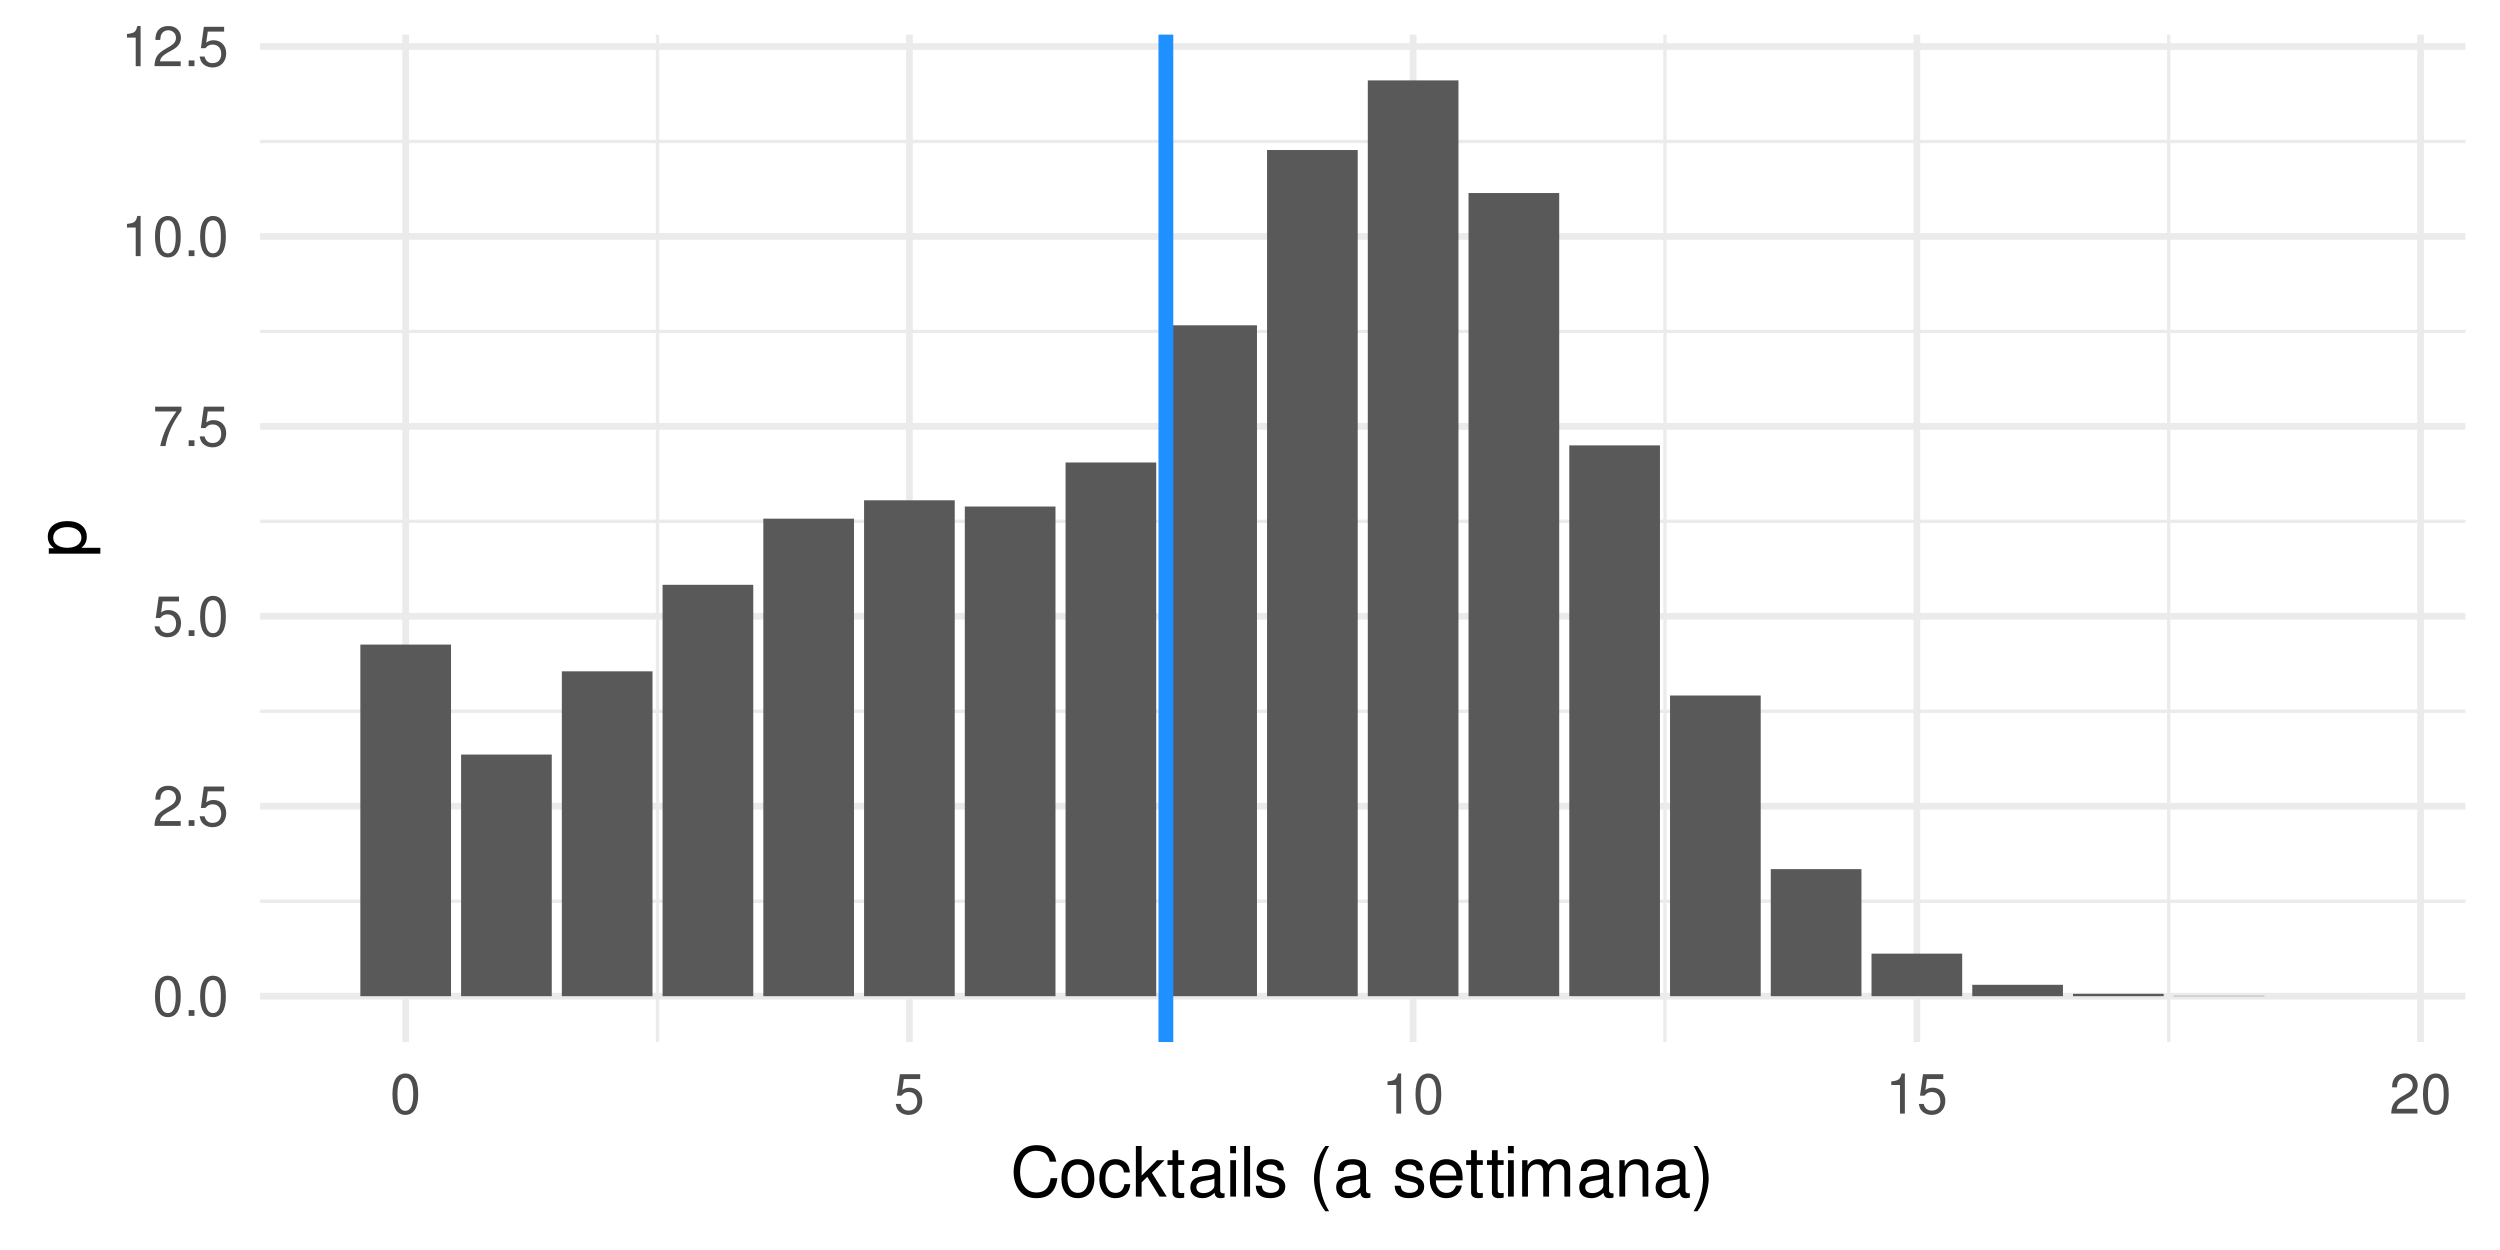
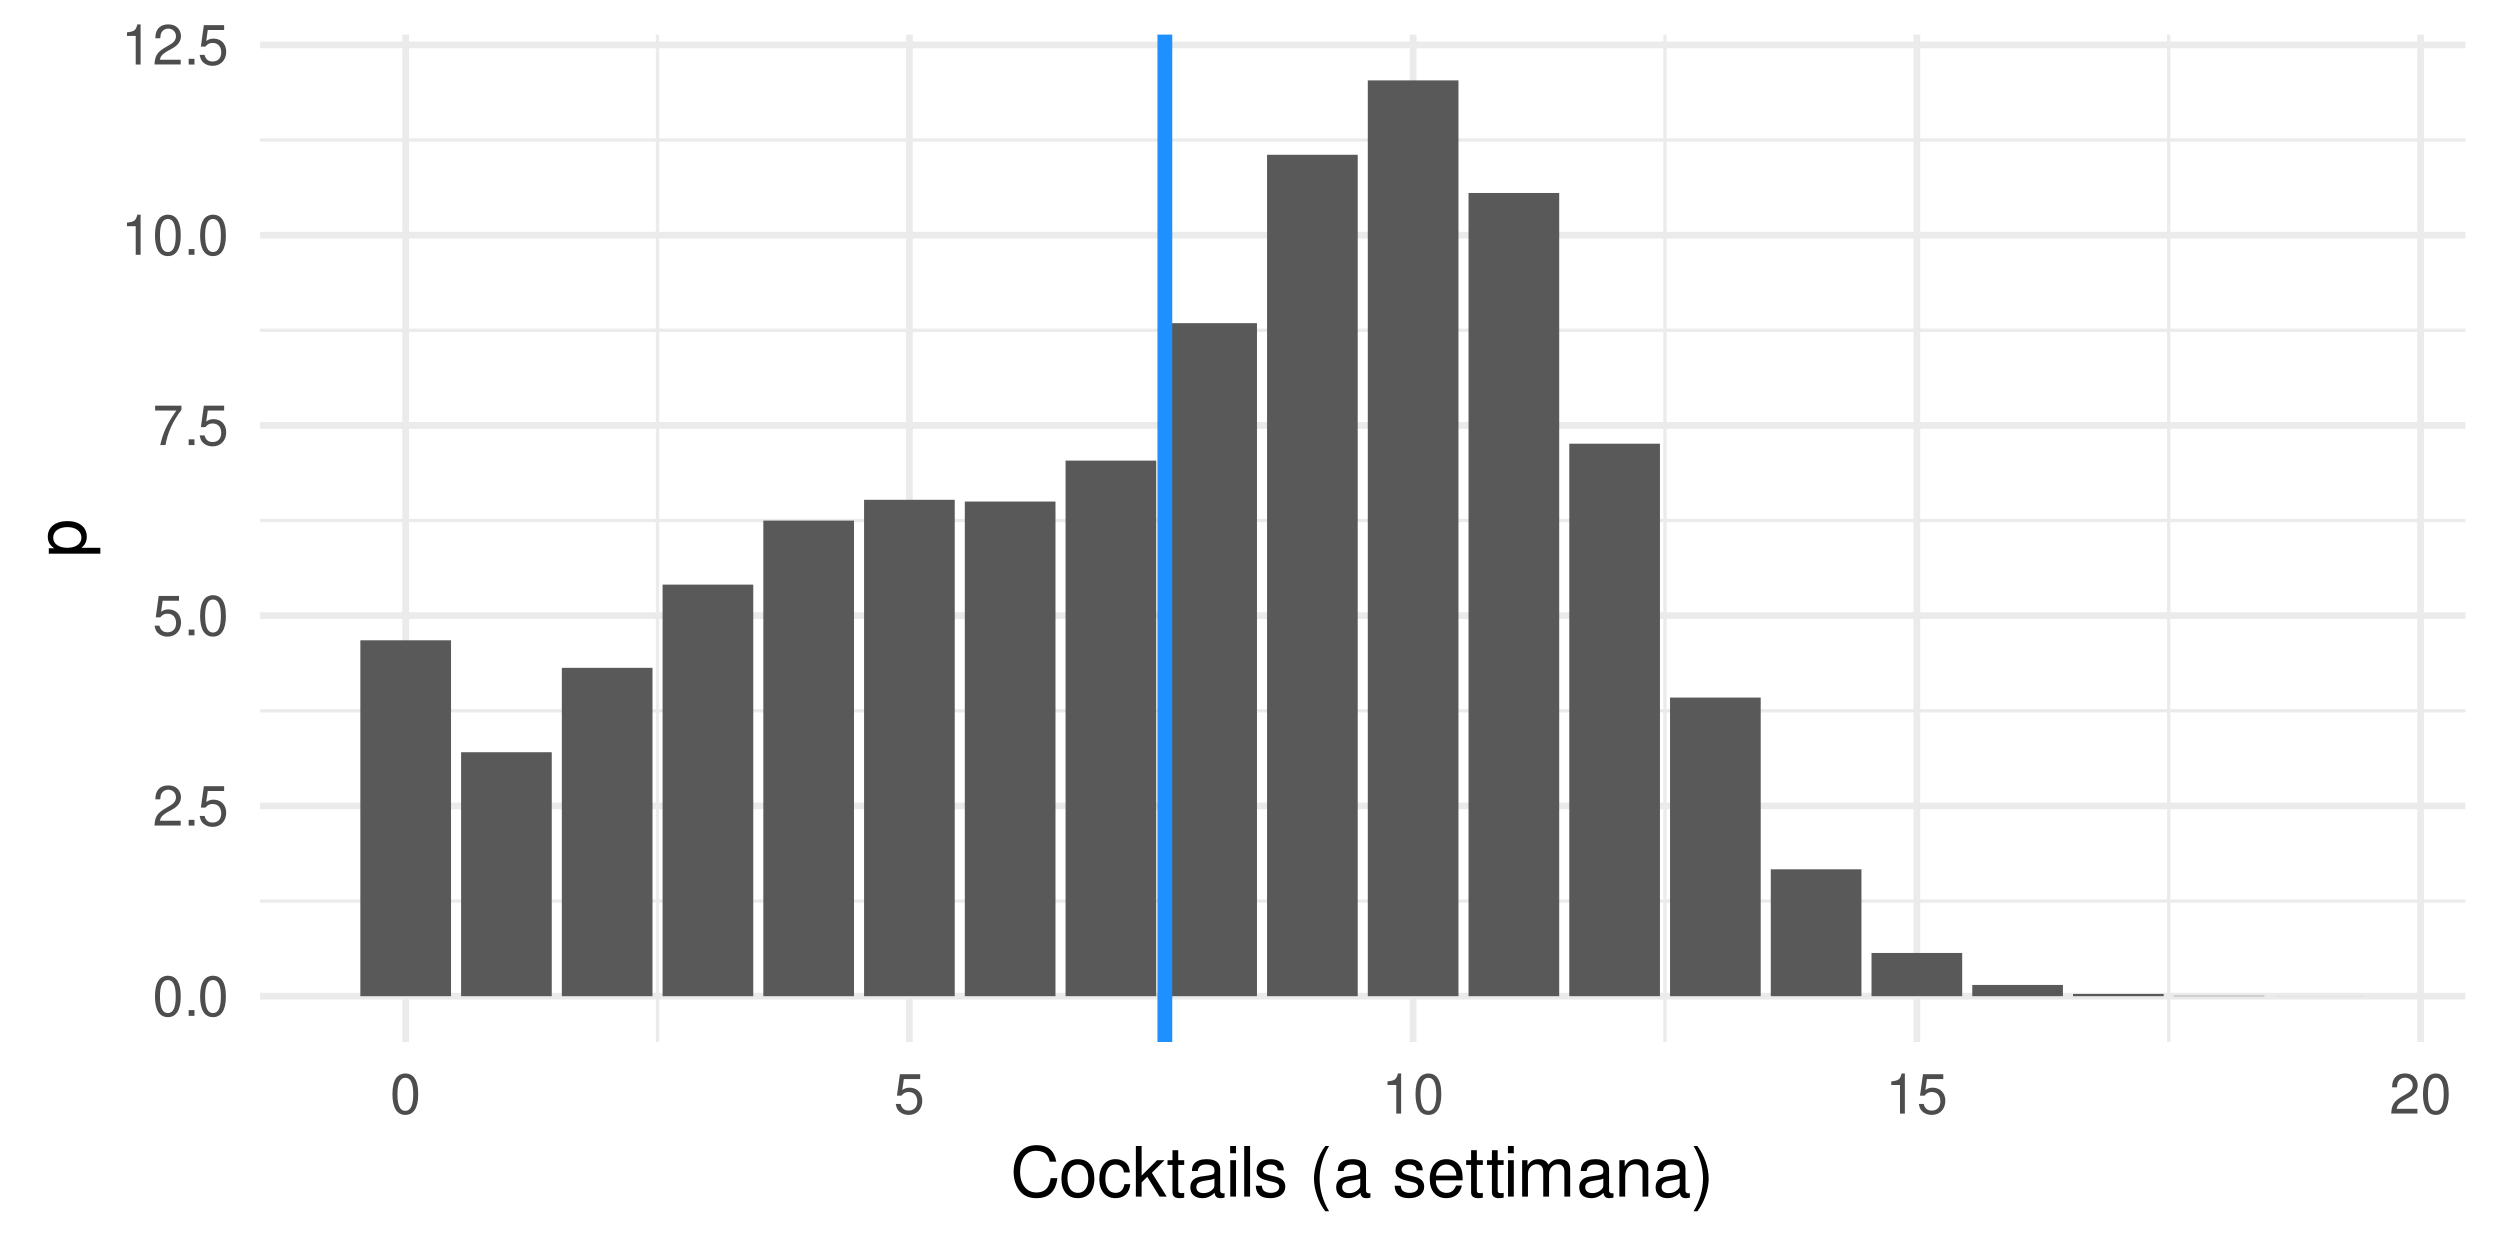
<svg xmlns="http://www.w3.org/2000/svg" xmlns:xlink="http://www.w3.org/1999/xlink" width="720pt" height="360pt" viewBox="0 0 720 360" version="1.1">
  <defs>
    <g>
      <symbol overflow="visible" id="glyph0-0">
        <path style="stroke:none;" d="" />
      </symbol>
      <symbol overflow="visible" id="glyph0-1">
        <path style="stroke:none;" d="M 4.406 -11.562 C 3.344 -11.562 2.391 -11.094 1.797 -10.297 C 1.062 -9.281 0.688 -7.75 0.688 -5.594 C 0.688 -1.703 1.969 0.375 4.406 0.375 C 6.797 0.375 8.109 -1.703 8.109 -5.5 C 8.109 -7.75 7.766 -9.25 7.016 -10.297 C 6.422 -11.109 5.469 -11.562 4.406 -11.562 Z M 4.406 -10.312 C 5.922 -10.312 6.672 -8.766 6.672 -5.625 C 6.672 -2.344 5.938 -0.797 4.375 -0.797 C 2.875 -0.797 2.125 -2.406 2.125 -5.578 C 2.125 -8.766 2.875 -10.312 4.406 -10.312 Z M 4.406 -10.312 " />
      </symbol>
      <symbol overflow="visible" id="glyph0-2">
        <path style="stroke:none;" d="M 3.062 -1.656 L 1.391 -1.656 L 1.391 0 L 3.062 0 Z M 3.062 -1.656 " />
      </symbol>
      <symbol overflow="visible" id="glyph0-3">
        <path style="stroke:none;" d="M 8.094 -1.391 L 2.125 -1.391 C 2.266 -2.359 2.781 -2.953 4.172 -3.812 L 5.781 -4.703 C 7.359 -5.578 8.172 -6.766 8.172 -8.188 C 8.172 -9.156 7.797 -10.047 7.125 -10.672 C 6.453 -11.281 5.609 -11.562 4.547 -11.562 C 3.109 -11.562 2.031 -11.062 1.406 -10.062 C 1.016 -9.453 0.828 -8.734 0.797 -7.562 L 2.203 -7.562 C 2.25 -8.359 2.359 -8.812 2.547 -9.203 C 2.906 -9.906 3.641 -10.344 4.5 -10.344 C 5.781 -10.344 6.734 -9.406 6.734 -8.156 C 6.734 -7.234 6.203 -6.438 5.203 -5.859 L 3.734 -4.984 C 1.359 -3.625 0.672 -2.547 0.547 -0.016 L 8.094 -0.016 Z M 8.094 -1.391 " />
      </symbol>
      <symbol overflow="visible" id="glyph0-4">
        <path style="stroke:none;" d="M 7.609 -11.344 L 1.766 -11.344 L 0.906 -5.172 L 2.203 -5.172 C 2.859 -5.953 3.406 -6.219 4.297 -6.219 C 5.828 -6.219 6.766 -5.188 6.766 -3.5 C 6.766 -1.875 5.828 -0.875 4.281 -0.875 C 3.062 -0.875 2.297 -1.5 1.969 -2.781 L 0.562 -2.781 C 0.75 -1.859 0.906 -1.406 1.25 -0.984 C 1.891 -0.125 3.047 0.375 4.312 0.375 C 6.609 0.375 8.203 -1.297 8.203 -3.703 C 8.203 -5.938 6.719 -7.469 4.547 -7.469 C 3.75 -7.469 3.109 -7.266 2.453 -6.781 L 2.891 -9.953 L 7.609 -9.953 Z M 7.609 -11.344 " />
      </symbol>
      <symbol overflow="visible" id="glyph0-5">
        <path style="stroke:none;" d="M 8.312 -11.344 L 0.734 -11.344 L 0.734 -9.953 L 6.859 -9.953 C 4.156 -6.094 3.062 -3.734 2.203 0 L 3.719 0 C 4.344 -3.625 5.766 -6.75 8.312 -10.156 Z M 8.312 -11.344 " />
      </symbol>
      <symbol overflow="visible" id="glyph0-6">
        <path style="stroke:none;" d="M 4.141 -8.234 L 4.141 0 L 5.547 0 L 5.547 -11.562 L 4.625 -11.562 C 4.125 -9.797 3.812 -9.547 1.625 -9.266 L 1.625 -8.234 Z M 4.141 -8.234 " />
      </symbol>
      <symbol overflow="visible" id="glyph1-0">
        <path style="stroke:none;" d="" />
      </symbol>
      <symbol overflow="visible" id="glyph1-1">
        <path style="stroke:none;" d="M 13.234 -10.062 C 12.656 -13.266 10.812 -14.812 7.625 -14.812 C 5.656 -14.812 4.078 -14.203 3 -13 C 1.688 -11.562 0.953 -9.484 0.953 -7.125 C 0.953 -4.719 1.703 -2.656 3.062 -1.234 C 4.203 -0.078 5.641 0.453 7.547 0.453 C 11.094 0.453 13.094 -1.453 13.547 -5.312 L 11.625 -5.312 C 11.453 -4.312 11.266 -3.641 10.953 -3.062 C 10.359 -1.859 9.125 -1.188 7.562 -1.188 C 4.656 -1.188 2.812 -3.5 2.812 -7.141 C 2.812 -10.875 4.562 -13.188 7.406 -13.188 C 8.578 -13.188 9.688 -12.844 10.281 -12.266 C 10.812 -11.766 11.125 -11.156 11.344 -10.062 Z M 13.234 -10.062 " />
      </symbol>
      <symbol overflow="visible" id="glyph1-2">
        <path style="stroke:none;" d="M 5.438 -10.781 C 2.484 -10.781 0.719 -8.688 0.719 -5.156 C 0.719 -1.625 2.484 0.453 5.453 0.453 C 8.422 0.453 10.203 -1.641 10.203 -5.078 C 10.203 -8.719 8.484 -10.781 5.438 -10.781 Z M 5.453 -9.234 C 7.344 -9.234 8.453 -7.703 8.453 -5.094 C 8.453 -2.625 7.297 -1.078 5.453 -1.078 C 3.594 -1.078 2.453 -2.625 2.453 -5.156 C 2.453 -7.703 3.594 -9.234 5.453 -9.234 Z M 5.453 -9.234 " />
      </symbol>
      <symbol overflow="visible" id="glyph1-3">
        <path style="stroke:none;" d="M 9.422 -6.953 C 9.344 -7.984 9.125 -8.641 8.719 -9.219 C 8 -10.203 6.734 -10.781 5.281 -10.781 C 2.438 -10.781 0.625 -8.547 0.625 -5.062 C 0.625 -1.688 2.422 0.453 5.266 0.453 C 7.766 0.453 9.344 -1.047 9.547 -3.594 L 7.859 -3.594 C 7.578 -1.922 6.719 -1.078 5.297 -1.078 C 3.453 -1.078 2.359 -2.578 2.359 -5.062 C 2.359 -7.688 3.438 -9.234 5.266 -9.234 C 6.656 -9.234 7.547 -8.422 7.734 -6.953 Z M 9.422 -6.953 " />
      </symbol>
      <symbol overflow="visible" id="glyph1-4">
        <path style="stroke:none;" d="M 2.812 -14.578 L 1.156 -14.578 L 1.156 0 L 2.812 0 L 2.812 -4.078 L 4.438 -5.688 L 7.984 0 L 10.047 0 L 5.766 -6.859 L 9.406 -10.484 L 7.266 -10.484 L 2.812 -6.047 Z M 2.812 -14.578 " />
      </symbol>
      <symbol overflow="visible" id="glyph1-5">
        <path style="stroke:none;" d="M 5.078 -10.484 L 3.359 -10.484 L 3.359 -13.359 L 1.703 -13.359 L 1.703 -10.484 L 0.281 -10.484 L 0.281 -9.125 L 1.703 -9.125 L 1.703 -1.203 C 1.703 -0.125 2.422 0.453 3.719 0.453 C 4.156 0.453 4.516 0.422 5.078 0.312 L 5.078 -1.078 C 4.844 -1.016 4.625 -1 4.281 -1 C 3.562 -1 3.359 -1.203 3.359 -1.938 L 3.359 -9.125 L 5.078 -9.125 Z M 5.078 -10.484 " />
      </symbol>
      <symbol overflow="visible" id="glyph1-6">
        <path style="stroke:none;" d="M 10.703 -0.984 C 10.516 -0.938 10.438 -0.938 10.344 -0.938 C 9.766 -0.938 9.438 -1.234 9.438 -1.766 L 9.438 -7.922 C 9.438 -9.781 8.078 -10.781 5.5 -10.781 C 3.953 -10.781 2.734 -10.344 2.016 -9.562 C 1.547 -9.016 1.344 -8.422 1.297 -7.375 L 2.984 -7.375 C 3.125 -8.656 3.875 -9.234 5.438 -9.234 C 6.953 -9.234 7.781 -8.688 7.781 -7.688 L 7.781 -7.234 C 7.766 -6.516 7.406 -6.266 6.047 -6.078 C 3.688 -5.781 3.312 -5.703 2.688 -5.438 C 1.453 -4.922 0.844 -4 0.844 -2.641 C 0.844 -0.734 2.156 0.453 4.281 0.453 C 5.594 0.453 6.656 0 7.844 -1.078 C 7.953 0 8.484 0.453 9.562 0.453 C 9.922 0.453 10.141 0.422 10.703 0.281 Z M 7.781 -3.297 C 7.781 -2.734 7.625 -2.406 7.125 -1.938 C 6.438 -1.312 5.625 -1 4.641 -1 C 3.344 -1 2.578 -1.625 2.578 -2.688 C 2.578 -3.781 3.297 -4.344 5.094 -4.594 C 6.875 -4.844 7.219 -4.922 7.781 -5.188 Z M 7.781 -3.297 " />
      </symbol>
      <symbol overflow="visible" id="glyph1-7">
        <path style="stroke:none;" d="M 3 -10.484 L 1.344 -10.484 L 1.344 0 L 3 0 Z M 3 -14.578 L 1.312 -14.578 L 1.312 -12.484 L 3 -12.484 Z M 3 -14.578 " />
      </symbol>
      <symbol overflow="visible" id="glyph1-8">
        <path style="stroke:none;" d="M 3.047 -14.578 L 1.359 -14.578 L 1.359 0 L 3.047 0 Z M 3.047 -14.578 " />
      </symbol>
      <symbol overflow="visible" id="glyph1-9">
        <path style="stroke:none;" d="M 8.766 -7.562 C 8.734 -9.625 7.375 -10.781 4.953 -10.781 C 2.516 -10.781 0.938 -9.516 0.938 -7.578 C 0.938 -5.938 1.781 -5.156 4.266 -4.562 L 5.812 -4.188 C 6.984 -3.906 7.438 -3.484 7.438 -2.734 C 7.438 -1.734 6.453 -1.078 5 -1.078 C 4.094 -1.078 3.344 -1.344 2.922 -1.781 C 2.656 -2.078 2.547 -2.375 2.438 -3.125 L 0.688 -3.125 C 0.766 -0.703 2.125 0.453 4.859 0.453 C 7.5 0.453 9.188 -0.844 9.188 -2.859 C 9.188 -4.422 8.297 -5.281 6.219 -5.781 L 4.625 -6.156 C 3.266 -6.484 2.688 -6.922 2.688 -7.656 C 2.688 -8.641 3.547 -9.234 4.906 -9.234 C 6.234 -9.234 6.953 -8.656 7 -7.562 Z M 8.766 -7.562 " />
      </symbol>
      <symbol overflow="visible" id="glyph1-10">
        <path style="stroke:none;" d="" />
      </symbol>
      <symbol overflow="visible" id="glyph1-11">
        <path style="stroke:none;" d="M 4.719 -14.578 C 2.719 -11.953 1.453 -8.312 1.453 -5.188 C 1.453 -2.016 2.719 1.625 4.719 4.234 L 5.812 4.234 C 4.062 1.375 3.078 -1.984 3.078 -5.188 C 3.078 -8.359 4.062 -11.734 5.812 -14.578 Z M 4.719 -14.578 " />
      </symbol>
      <symbol overflow="visible" id="glyph1-12">
        <path style="stroke:none;" d="M 10.266 -4.688 C 10.266 -6.281 10.141 -7.234 9.844 -8.016 C 9.156 -9.734 7.562 -10.781 5.594 -10.781 C 2.688 -10.781 0.797 -8.562 0.797 -5.094 C 0.797 -1.641 2.594 0.453 5.562 0.453 C 7.953 0.453 9.625 -0.906 10.047 -3.188 L 8.359 -3.188 C 7.906 -1.797 6.953 -1.078 5.625 -1.078 C 4.562 -1.078 3.656 -1.562 3.094 -2.438 C 2.703 -3.047 2.562 -3.641 2.547 -4.688 Z M 2.578 -6.047 C 2.719 -7.984 3.906 -9.234 5.578 -9.234 C 7.281 -9.234 8.453 -7.922 8.453 -6.047 Z M 2.578 -6.047 " />
      </symbol>
      <symbol overflow="visible" id="glyph1-13">
        <path style="stroke:none;" d="M 1.406 -10.484 L 1.406 0 L 3.078 0 L 3.078 -6.578 C 3.078 -8.094 4.188 -9.312 5.547 -9.312 C 6.781 -9.312 7.484 -8.562 7.484 -7.219 L 7.484 0 L 9.156 0 L 9.156 -6.578 C 9.156 -8.094 10.266 -9.312 11.625 -9.312 C 12.844 -9.312 13.562 -8.547 13.562 -7.219 L 13.562 0 L 15.234 0 L 15.234 -7.859 C 15.234 -9.734 14.156 -10.781 12.203 -10.781 C 10.797 -10.781 9.953 -10.359 8.984 -9.188 C 8.359 -10.297 7.516 -10.781 6.156 -10.781 C 4.766 -10.781 3.812 -10.266 2.938 -9 L 2.938 -10.484 Z M 1.406 -10.484 " />
      </symbol>
      <symbol overflow="visible" id="glyph1-14">
        <path style="stroke:none;" d="M 1.406 -10.484 L 1.406 0 L 3.078 0 L 3.078 -5.781 C 3.078 -7.922 4.203 -9.312 5.922 -9.312 C 7.234 -9.312 8.078 -8.516 8.078 -7.266 L 8.078 0 L 9.734 0 L 9.734 -7.922 C 9.734 -9.656 8.438 -10.781 6.422 -10.781 C 4.859 -10.781 3.859 -10.188 2.938 -8.719 L 2.938 -10.484 Z M 1.406 -10.484 " />
      </symbol>
      <symbol overflow="visible" id="glyph1-15">
        <path style="stroke:none;" d="M 1.859 4.234 C 3.859 1.625 5.125 -2.016 5.125 -5.156 C 5.125 -8.312 3.859 -11.953 1.859 -14.578 L 0.766 -14.578 C 2.516 -11.719 3.5 -8.359 3.5 -5.156 C 3.5 -1.984 2.516 1.406 0.766 4.234 Z M 1.859 4.234 " />
      </symbol>
      <symbol overflow="visible" id="glyph2-0">
        <path style="stroke:none;" d="" />
      </symbol>
      <symbol overflow="visible" id="glyph2-1">
        <path style="stroke:none;" d="M 4.359 -1.078 L 4.359 -2.766 L -1.094 -2.766 C -0.016 -3.641 0.453 -4.625 0.453 -5.984 C 0.453 -8.703 -1.719 -10.453 -5.062 -10.453 C -8.578 -10.453 -10.781 -8.734 -10.781 -5.953 C -10.781 -4.547 -10.141 -3.406 -8.906 -2.625 L -10.484 -2.625 L -10.484 -1.078 Z M -9.219 -5.688 C -9.219 -7.516 -7.594 -8.719 -5.094 -8.719 C -2.719 -8.719 -1.094 -7.5 -1.094 -5.688 C -1.094 -3.906 -2.703 -2.766 -5.156 -2.766 C -7.625 -2.766 -9.219 -3.906 -9.219 -5.688 Z M -9.219 -5.688 " />
      </symbol>
    </g>
    <clipPath id="clip1">
-       <path d="M 74.91 259 L 710.039 259 L 710.039 261 L 74.91 261 Z M 74.91 259 " />
+       <path d="M 74.91 259 L 710.039 259 L 710.039 260 L 74.91 260 Z M 74.91 259 " />
    </clipPath>
    <clipPath id="clip2">
      <path d="M 74.91 204 L 710.039 204 L 710.039 206 L 74.91 206 Z M 74.91 204 " />
    </clipPath>
    <clipPath id="clip3">
      <path d="M 74.91 149 L 710.039 149 L 710.039 151 L 74.91 151 Z M 74.91 149 " />
    </clipPath>
    <clipPath id="clip4">
      <path d="M 74.91 94 L 710.039 94 L 710.039 96 L 74.91 96 Z M 74.91 94 " />
    </clipPath>
    <clipPath id="clip5">
-       <path d="M 74.91 40 L 710.039 40 L 710.039 42 L 74.91 42 Z M 74.91 40 " />
+       <path d="M 74.91 39 L 710.039 39 L 710.039 41 L 74.91 41 Z M 74.91 39 " />
    </clipPath>
    <clipPath id="clip6">
      <path d="M 188 9.961 L 190 9.961 L 190 300.09 L 188 300.09 Z M 188 9.961 " />
    </clipPath>
    <clipPath id="clip7">
      <path d="M 333 9.961 L 335 9.961 L 335 300.09 L 333 300.09 Z M 333 9.961 " />
    </clipPath>
    <clipPath id="clip8">
      <path d="M 479 9.961 L 480 9.961 L 480 300.09 L 479 300.09 Z M 479 9.961 " />
    </clipPath>
    <clipPath id="clip9">
      <path d="M 624 9.961 L 626 9.961 L 626 300.09 L 624 300.09 Z M 624 9.961 " />
    </clipPath>
    <clipPath id="clip10">
      <path d="M 74.91 285 L 710.039 285 L 710.039 288 L 74.91 288 Z M 74.91 285 " />
    </clipPath>
    <clipPath id="clip11">
      <path d="M 74.91 231 L 710.039 231 L 710.039 234 L 74.91 234 Z M 74.91 231 " />
    </clipPath>
    <clipPath id="clip12">
      <path d="M 74.91 176 L 710.039 176 L 710.039 179 L 74.91 179 Z M 74.91 176 " />
    </clipPath>
    <clipPath id="clip13">
      <path d="M 74.91 121 L 710.039 121 L 710.039 124 L 74.91 124 Z M 74.91 121 " />
    </clipPath>
    <clipPath id="clip14">
-       <path d="M 74.91 67 L 710.039 67 L 710.039 70 L 74.91 70 Z M 74.91 67 " />
+       <path d="M 74.91 66 L 710.039 66 L 710.039 69 L 74.91 69 Z M 74.91 66 " />
    </clipPath>
    <clipPath id="clip15">
-       <path d="M 74.91 12 L 710.039 12 L 710.039 15 L 74.91 15 Z M 74.91 12 " />
+       <path d="M 74.91 11 L 710.039 11 L 710.039 14 L 74.91 14 Z M 74.91 11 " />
    </clipPath>
    <clipPath id="clip16">
      <path d="M 115 9.961 L 118 9.961 L 118 300.09 L 115 300.09 Z M 115 9.961 " />
    </clipPath>
    <clipPath id="clip17">
      <path d="M 260 9.961 L 263 9.961 L 263 300.09 L 260 300.09 Z M 260 9.961 " />
    </clipPath>
    <clipPath id="clip18">
      <path d="M 406 9.961 L 408 9.961 L 408 300.09 L 406 300.09 Z M 406 9.961 " />
    </clipPath>
    <clipPath id="clip19">
      <path d="M 551 9.961 L 554 9.961 L 554 300.09 L 551 300.09 Z M 551 9.961 " />
    </clipPath>
    <clipPath id="clip20">
      <path d="M 696 9.961 L 699 9.961 L 699 300.09 L 696 300.09 Z M 696 9.961 " />
    </clipPath>
    <clipPath id="clip21">
      <path d="M 333 9.961 L 338 9.961 L 338 300.09 L 333 300.09 Z M 333 9.961 " />
    </clipPath>
  </defs>
  <g id="surface30">
    <rect x="0" y="0" width="720" height="360" style="fill:rgb(100%,100%,100%);fill-opacity:1;stroke:none;" />
    <rect x="0" y="0" width="720" height="360" style="fill:rgb(100%,100%,100%);fill-opacity:1;stroke:none;" />
    <g clip-path="url(#clip1)" clip-rule="nonzero">
-       <path style="fill:none;stroke-width:0.97;stroke-linecap:butt;stroke-linejoin:round;stroke:rgb(92.157%,92.157%,92.157%);stroke-opacity:1;stroke-miterlimit:10;" d="M 74.91 259.551 L 710.039 259.551 " />
+       <path style="fill:none;stroke-width:0.97;stroke-linecap:butt;stroke-linejoin:round;stroke:rgb(92.157%,92.157%,92.157%);stroke-opacity:1;stroke-miterlimit:10;" d="M 74.91 259.504 L 710.039 259.504 " />
    </g>
    <g clip-path="url(#clip2)" clip-rule="nonzero">
-       <path style="fill:none;stroke-width:0.97;stroke-linecap:butt;stroke-linejoin:round;stroke:rgb(92.157%,92.157%,92.157%);stroke-opacity:1;stroke-miterlimit:10;" d="M 74.91 204.848 L 710.039 204.848 " />
+       <path style="fill:none;stroke-width:0.97;stroke-linecap:butt;stroke-linejoin:round;stroke:rgb(92.157%,92.157%,92.157%);stroke-opacity:1;stroke-miterlimit:10;" d="M 74.91 204.707 L 710.039 204.707 " />
    </g>
    <g clip-path="url(#clip3)" clip-rule="nonzero">
-       <path style="fill:none;stroke-width:0.97;stroke-linecap:butt;stroke-linejoin:round;stroke:rgb(92.157%,92.157%,92.157%);stroke-opacity:1;stroke-miterlimit:10;" d="M 74.91 150.148 L 710.039 150.148 " />
+       <path style="fill:none;stroke-width:0.97;stroke-linecap:butt;stroke-linejoin:round;stroke:rgb(92.157%,92.157%,92.157%);stroke-opacity:1;stroke-miterlimit:10;" d="M 74.91 149.914 L 710.039 149.914 " />
    </g>
    <g clip-path="url(#clip4)" clip-rule="nonzero">
-       <path style="fill:none;stroke-width:0.97;stroke-linecap:butt;stroke-linejoin:round;stroke:rgb(92.157%,92.157%,92.157%);stroke-opacity:1;stroke-miterlimit:10;" d="M 74.91 95.445 L 710.039 95.445 " />
+       <path style="fill:none;stroke-width:0.97;stroke-linecap:butt;stroke-linejoin:round;stroke:rgb(92.157%,92.157%,92.157%);stroke-opacity:1;stroke-miterlimit:10;" d="M 74.91 95.117 L 710.039 95.117 " />
    </g>
    <g clip-path="url(#clip5)" clip-rule="nonzero">
-       <path style="fill:none;stroke-width:0.97;stroke-linecap:butt;stroke-linejoin:round;stroke:rgb(92.157%,92.157%,92.157%);stroke-opacity:1;stroke-miterlimit:10;" d="M 74.91 40.746 L 710.039 40.746 " />
+       <path style="fill:none;stroke-width:0.97;stroke-linecap:butt;stroke-linejoin:round;stroke:rgb(92.157%,92.157%,92.157%);stroke-opacity:1;stroke-miterlimit:10;" d="M 74.91 40.32 L 710.039 40.32 " />
    </g>
    <g clip-path="url(#clip6)" clip-rule="nonzero">
      <path style="fill:none;stroke-width:0.97;stroke-linecap:butt;stroke-linejoin:round;stroke:rgb(92.157%,92.157%,92.157%);stroke-opacity:1;stroke-miterlimit:10;" d="M 189.371 300.09 L 189.371 9.961 " />
    </g>
    <g clip-path="url(#clip7)" clip-rule="nonzero">
      <path style="fill:none;stroke-width:0.97;stroke-linecap:butt;stroke-linejoin:round;stroke:rgb(92.157%,92.157%,92.157%);stroke-opacity:1;stroke-miterlimit:10;" d="M 334.445 300.09 L 334.445 9.961 " />
    </g>
    <g clip-path="url(#clip8)" clip-rule="nonzero">
      <path style="fill:none;stroke-width:0.97;stroke-linecap:butt;stroke-linejoin:round;stroke:rgb(92.157%,92.157%,92.157%);stroke-opacity:1;stroke-miterlimit:10;" d="M 479.516 300.09 L 479.516 9.961 " />
    </g>
    <g clip-path="url(#clip9)" clip-rule="nonzero">
      <path style="fill:none;stroke-width:0.97;stroke-linecap:butt;stroke-linejoin:round;stroke:rgb(92.157%,92.157%,92.157%);stroke-opacity:1;stroke-miterlimit:10;" d="M 624.59 300.09 L 624.59 9.961 " />
    </g>
    <g clip-path="url(#clip10)" clip-rule="nonzero">
      <path style="fill:none;stroke-width:1.94;stroke-linecap:butt;stroke-linejoin:round;stroke:rgb(92.157%,92.157%,92.157%);stroke-opacity:1;stroke-miterlimit:10;" d="M 74.91 286.902 L 710.039 286.902 " />
    </g>
    <g clip-path="url(#clip11)" clip-rule="nonzero">
-       <path style="fill:none;stroke-width:1.94;stroke-linecap:butt;stroke-linejoin:round;stroke:rgb(92.157%,92.157%,92.157%);stroke-opacity:1;stroke-miterlimit:10;" d="M 74.91 232.199 L 710.039 232.199 " />
+       <path style="fill:none;stroke-width:1.94;stroke-linecap:butt;stroke-linejoin:round;stroke:rgb(92.157%,92.157%,92.157%);stroke-opacity:1;stroke-miterlimit:10;" d="M 74.91 232.105 L 710.039 232.105 " />
    </g>
    <g clip-path="url(#clip12)" clip-rule="nonzero">
-       <path style="fill:none;stroke-width:1.94;stroke-linecap:butt;stroke-linejoin:round;stroke:rgb(92.157%,92.157%,92.157%);stroke-opacity:1;stroke-miterlimit:10;" d="M 74.91 177.5 L 710.039 177.5 " />
+       <path style="fill:none;stroke-width:1.94;stroke-linecap:butt;stroke-linejoin:round;stroke:rgb(92.157%,92.157%,92.157%);stroke-opacity:1;stroke-miterlimit:10;" d="M 74.91 177.309 L 710.039 177.309 " />
    </g>
    <g clip-path="url(#clip13)" clip-rule="nonzero">
-       <path style="fill:none;stroke-width:1.94;stroke-linecap:butt;stroke-linejoin:round;stroke:rgb(92.157%,92.157%,92.157%);stroke-opacity:1;stroke-miterlimit:10;" d="M 74.91 122.797 L 710.039 122.797 " />
+       <path style="fill:none;stroke-width:1.94;stroke-linecap:butt;stroke-linejoin:round;stroke:rgb(92.157%,92.157%,92.157%);stroke-opacity:1;stroke-miterlimit:10;" d="M 74.91 122.516 L 710.039 122.516 " />
    </g>
    <g clip-path="url(#clip14)" clip-rule="nonzero">
-       <path style="fill:none;stroke-width:1.94;stroke-linecap:butt;stroke-linejoin:round;stroke:rgb(92.157%,92.157%,92.157%);stroke-opacity:1;stroke-miterlimit:10;" d="M 74.91 68.094 L 710.039 68.094 " />
+       <path style="fill:none;stroke-width:1.94;stroke-linecap:butt;stroke-linejoin:round;stroke:rgb(92.157%,92.157%,92.157%);stroke-opacity:1;stroke-miterlimit:10;" d="M 74.91 67.719 L 710.039 67.719 " />
    </g>
    <g clip-path="url(#clip15)" clip-rule="nonzero">
-       <path style="fill:none;stroke-width:1.94;stroke-linecap:butt;stroke-linejoin:round;stroke:rgb(92.157%,92.157%,92.157%);stroke-opacity:1;stroke-miterlimit:10;" d="M 74.91 13.395 L 710.039 13.395 " />
+       <path style="fill:none;stroke-width:1.94;stroke-linecap:butt;stroke-linejoin:round;stroke:rgb(92.157%,92.157%,92.157%);stroke-opacity:1;stroke-miterlimit:10;" d="M 74.91 12.922 L 710.039 12.922 " />
    </g>
    <g clip-path="url(#clip16)" clip-rule="nonzero">
      <path style="fill:none;stroke-width:1.94;stroke-linecap:butt;stroke-linejoin:round;stroke:rgb(92.157%,92.157%,92.157%);stroke-opacity:1;stroke-miterlimit:10;" d="M 116.836 300.09 L 116.836 9.961 " />
    </g>
    <g clip-path="url(#clip17)" clip-rule="nonzero">
      <path style="fill:none;stroke-width:1.94;stroke-linecap:butt;stroke-linejoin:round;stroke:rgb(92.157%,92.157%,92.157%);stroke-opacity:1;stroke-miterlimit:10;" d="M 261.91 300.09 L 261.91 9.961 " />
    </g>
    <g clip-path="url(#clip18)" clip-rule="nonzero">
      <path style="fill:none;stroke-width:1.94;stroke-linecap:butt;stroke-linejoin:round;stroke:rgb(92.157%,92.157%,92.157%);stroke-opacity:1;stroke-miterlimit:10;" d="M 406.98 300.09 L 406.98 9.961 " />
    </g>
    <g clip-path="url(#clip19)" clip-rule="nonzero">
      <path style="fill:none;stroke-width:1.94;stroke-linecap:butt;stroke-linejoin:round;stroke:rgb(92.157%,92.157%,92.157%);stroke-opacity:1;stroke-miterlimit:10;" d="M 552.055 300.09 L 552.055 9.961 " />
    </g>
    <g clip-path="url(#clip20)" clip-rule="nonzero">
      <path style="fill:none;stroke-width:1.94;stroke-linecap:butt;stroke-linejoin:round;stroke:rgb(92.157%,92.157%,92.157%);stroke-opacity:1;stroke-miterlimit:10;" d="M 697.125 300.09 L 697.125 9.961 " />
    </g>
-     <path style=" stroke:none;fill-rule:nonzero;fill:rgb(34.902%,34.902%,34.902%);fill-opacity:1;" d="M 103.781 286.902 L 129.895 286.902 L 129.895 185.641 L 103.781 185.641 Z M 103.781 286.902 " />
-     <path style=" stroke:none;fill-rule:nonzero;fill:rgb(34.902%,34.902%,34.902%);fill-opacity:1;" d="M 132.793 286.902 L 158.906 286.902 L 158.906 217.309 L 132.793 217.309 Z M 132.793 286.902 " />
-     <path style=" stroke:none;fill-rule:nonzero;fill:rgb(34.902%,34.902%,34.902%);fill-opacity:1;" d="M 161.809 286.902 L 187.922 286.902 L 187.922 193.344 L 161.809 193.344 Z M 161.809 286.902 " />
-     <path style=" stroke:none;fill-rule:nonzero;fill:rgb(34.902%,34.902%,34.902%);fill-opacity:1;" d="M 190.824 286.902 L 216.938 286.902 L 216.938 168.426 L 190.824 168.426 Z M 190.824 286.902 " />
-     <path style=" stroke:none;fill-rule:nonzero;fill:rgb(34.902%,34.902%,34.902%);fill-opacity:1;" d="M 219.836 286.902 L 245.949 286.902 L 245.949 149.375 L 219.836 149.375 Z M 219.836 286.902 " />
-     <path style=" stroke:none;fill-rule:nonzero;fill:rgb(34.902%,34.902%,34.902%);fill-opacity:1;" d="M 248.852 286.902 L 274.965 286.902 L 274.965 144.086 L 248.852 144.086 Z M 248.852 286.902 " />
-     <path style=" stroke:none;fill-rule:nonzero;fill:rgb(34.902%,34.902%,34.902%);fill-opacity:1;" d="M 277.867 286.902 L 303.98 286.902 L 303.98 145.879 L 277.867 145.879 Z M 277.867 286.902 " />
-     <path style=" stroke:none;fill-rule:nonzero;fill:rgb(34.902%,34.902%,34.902%);fill-opacity:1;" d="M 306.883 286.902 L 332.996 286.902 L 332.996 133.199 L 306.883 133.199 Z M 306.883 286.902 " />
-     <path style=" stroke:none;fill-rule:nonzero;fill:rgb(34.902%,34.902%,34.902%);fill-opacity:1;" d="M 335.895 286.902 L 362.008 286.902 L 362.008 93.688 L 335.895 93.688 Z M 335.895 286.902 " />
-     <path style=" stroke:none;fill-rule:nonzero;fill:rgb(34.902%,34.902%,34.902%);fill-opacity:1;" d="M 364.91 286.902 L 391.023 286.902 L 391.023 43.207 L 364.91 43.207 Z M 364.91 286.902 " />
+     <path style=" stroke:none;fill-rule:nonzero;fill:rgb(34.902%,34.902%,34.902%);fill-opacity:1;" d="M 103.781 286.902 L 129.895 286.902 L 129.895 184.406 L 103.781 184.406 Z M 103.781 286.902 " />
+     <path style=" stroke:none;fill-rule:nonzero;fill:rgb(34.902%,34.902%,34.902%);fill-opacity:1;" d="M 132.793 286.902 L 158.906 286.902 L 158.906 216.641 L 132.793 216.641 Z M 132.793 286.902 " />
+     <path style=" stroke:none;fill-rule:nonzero;fill:rgb(34.902%,34.902%,34.902%);fill-opacity:1;" d="M 161.809 286.902 L 187.922 286.902 L 187.922 192.34 L 161.809 192.34 Z M 161.809 286.902 " />
+     <path style=" stroke:none;fill-rule:nonzero;fill:rgb(34.902%,34.902%,34.902%);fill-opacity:1;" d="M 190.824 286.902 L 216.938 286.902 L 216.938 168.371 L 190.824 168.371 Z M 190.824 286.902 " />
+     <path style=" stroke:none;fill-rule:nonzero;fill:rgb(34.902%,34.902%,34.902%);fill-opacity:1;" d="M 219.836 286.902 L 245.949 286.902 L 245.949 149.934 L 219.836 149.934 Z M 219.836 286.902 " />
+     <path style=" stroke:none;fill-rule:nonzero;fill:rgb(34.902%,34.902%,34.902%);fill-opacity:1;" d="M 248.852 286.902 L 274.965 286.902 L 274.965 143.945 L 248.852 143.945 Z M 248.852 286.902 " />
+     <path style=" stroke:none;fill-rule:nonzero;fill:rgb(34.902%,34.902%,34.902%);fill-opacity:1;" d="M 277.867 286.902 L 303.98 286.902 L 303.98 144.445 L 277.867 144.445 Z M 277.867 286.902 " />
+     <path style=" stroke:none;fill-rule:nonzero;fill:rgb(34.902%,34.902%,34.902%);fill-opacity:1;" d="M 306.883 286.902 L 332.996 286.902 L 332.996 132.656 L 306.883 132.656 Z M 306.883 286.902 " />
+     <path style=" stroke:none;fill-rule:nonzero;fill:rgb(34.902%,34.902%,34.902%);fill-opacity:1;" d="M 335.895 286.902 L 362.008 286.902 L 362.008 93.07 L 335.895 93.07 Z M 335.895 286.902 " />
+     <path style=" stroke:none;fill-rule:nonzero;fill:rgb(34.902%,34.902%,34.902%);fill-opacity:1;" d="M 364.91 286.902 L 391.023 286.902 L 391.023 44.574 L 364.91 44.574 Z M 364.91 286.902 " />
    <path style=" stroke:none;fill-rule:nonzero;fill:rgb(34.902%,34.902%,34.902%);fill-opacity:1;" d="M 393.926 286.902 L 420.039 286.902 L 420.039 23.152 L 393.926 23.152 Z M 393.926 286.902 " />
-     <path style=" stroke:none;fill-rule:nonzero;fill:rgb(34.902%,34.902%,34.902%);fill-opacity:1;" d="M 422.938 286.902 L 449.051 286.902 L 449.051 55.594 L 422.938 55.594 Z M 422.938 286.902 " />
-     <path style=" stroke:none;fill-rule:nonzero;fill:rgb(34.902%,34.902%,34.902%);fill-opacity:1;" d="M 451.953 286.902 L 478.066 286.902 L 478.066 128.273 L 451.953 128.273 Z M 451.953 286.902 " />
-     <path style=" stroke:none;fill-rule:nonzero;fill:rgb(34.902%,34.902%,34.902%);fill-opacity:1;" d="M 480.969 286.902 L 507.082 286.902 L 507.082 200.309 L 480.969 200.309 Z M 480.969 286.902 " />
-     <path style=" stroke:none;fill-rule:nonzero;fill:rgb(34.902%,34.902%,34.902%);fill-opacity:1;" d="M 509.984 286.902 L 536.098 286.902 L 536.098 250.309 L 509.984 250.309 Z M 509.984 286.902 " />
-     <path style=" stroke:none;fill-rule:nonzero;fill:rgb(34.902%,34.902%,34.902%);fill-opacity:1;" d="M 538.996 286.902 L 565.109 286.902 L 565.109 274.648 L 538.996 274.648 Z M 538.996 286.902 " />
-     <path style=" stroke:none;fill-rule:nonzero;fill:rgb(34.902%,34.902%,34.902%);fill-opacity:1;" d="M 568.012 286.902 L 594.125 286.902 L 594.125 283.621 L 568.012 283.621 Z M 568.012 286.902 " />
-     <path style=" stroke:none;fill-rule:nonzero;fill:rgb(34.902%,34.902%,34.902%);fill-opacity:1;" d="M 597.027 286.902 L 623.141 286.902 L 623.141 286.219 L 597.027 286.219 Z M 597.027 286.902 " />
-     <path style=" stroke:none;fill-rule:nonzero;fill:rgb(34.902%,34.902%,34.902%);fill-opacity:1;" d="M 626.039 286.902 L 652.152 286.902 L 652.152 286.805 L 626.039 286.805 Z M 626.039 286.902 " />
-     <path style=" stroke:none;fill-rule:nonzero;fill:rgb(34.902%,34.902%,34.902%);fill-opacity:1;" d="M 655.055 286.902 L 681.168 286.902 L 681.168 286.898 L 655.055 286.898 Z M 655.055 286.902 " />
+     <path style=" stroke:none;fill-rule:nonzero;fill:rgb(34.902%,34.902%,34.902%);fill-opacity:1;" d="M 422.938 286.902 L 449.051 286.902 L 449.051 55.578 L 422.938 55.578 Z M 422.938 286.902 " />
+     <path style=" stroke:none;fill-rule:nonzero;fill:rgb(34.902%,34.902%,34.902%);fill-opacity:1;" d="M 451.953 286.902 L 478.066 286.902 L 478.066 127.785 L 451.953 127.785 Z M 451.953 286.902 " />
+     <path style=" stroke:none;fill-rule:nonzero;fill:rgb(34.902%,34.902%,34.902%);fill-opacity:1;" d="M 480.969 286.902 L 507.082 286.902 L 507.082 200.902 L 480.969 200.902 Z M 480.969 286.902 " />
+     <path style=" stroke:none;fill-rule:nonzero;fill:rgb(34.902%,34.902%,34.902%);fill-opacity:1;" d="M 509.984 286.902 L 536.098 286.902 L 536.098 250.363 L 509.984 250.363 Z M 509.984 286.902 " />
+     <path style=" stroke:none;fill-rule:nonzero;fill:rgb(34.902%,34.902%,34.902%);fill-opacity:1;" d="M 538.996 286.902 L 565.109 286.902 L 565.109 274.453 L 538.996 274.453 Z M 538.996 286.902 " />
+     <path style=" stroke:none;fill-rule:nonzero;fill:rgb(34.902%,34.902%,34.902%);fill-opacity:1;" d="M 568.012 286.902 L 594.125 286.902 L 594.125 283.664 L 568.012 283.664 Z M 568.012 286.902 " />
+     <path style=" stroke:none;fill-rule:nonzero;fill:rgb(34.902%,34.902%,34.902%);fill-opacity:1;" d="M 597.027 286.902 L 623.141 286.902 L 623.141 286.254 L 597.027 286.254 Z M 597.027 286.902 " />
+     <path style=" stroke:none;fill-rule:nonzero;fill:rgb(34.902%,34.902%,34.902%);fill-opacity:1;" d="M 626.039 286.902 L 652.152 286.902 L 652.152 286.793 L 626.039 286.793 Z M 626.039 286.902 " />
+     <path style=" stroke:none;fill-rule:nonzero;fill:rgb(34.902%,34.902%,34.902%);fill-opacity:1;" d="M 655.055 286.902 L 681.168 286.902 L 681.168 286.887 L 655.055 286.887 Z M 655.055 286.902 " />
    <g clip-path="url(#clip21)" clip-rule="nonzero">
-       <path style="fill:none;stroke-width:4.268;stroke-linecap:butt;stroke-linejoin:round;stroke:rgb(11.765%,56.471%,100%);stroke-opacity:1;stroke-miterlimit:10;" d="M 335.773 300.09 L 335.773 9.961 " />
+       <path style="fill:none;stroke-width:4.268;stroke-linecap:butt;stroke-linejoin:round;stroke:rgb(11.765%,56.471%,100%);stroke-opacity:1;stroke-miterlimit:10;" d="M 335.477 300.09 L 335.477 9.961 " />
    </g>
    <g style="fill:rgb(30.196%,30.196%,30.196%);fill-opacity:1;">
      <use xlink:href="#glyph0-1" x="43.945" y="292.566" />
      <use xlink:href="#glyph0-2" x="52.945" y="292.566" />
      <use xlink:href="#glyph0-1" x="56.945" y="292.566" />
    </g>
    <g style="fill:rgb(30.196%,30.196%,30.196%);fill-opacity:1;">
-       <use xlink:href="#glyph0-3" x="43.945" y="237.863" />
-       <use xlink:href="#glyph0-2" x="52.945" y="237.863" />
-       <use xlink:href="#glyph0-4" x="56.945" y="237.863" />
-     </g>
-     <g style="fill:rgb(30.196%,30.196%,30.196%);fill-opacity:1;">
-       <use xlink:href="#glyph0-4" x="43.945" y="183.164" />
-       <use xlink:href="#glyph0-2" x="52.945" y="183.164" />
-       <use xlink:href="#glyph0-1" x="56.945" y="183.164" />
-     </g>
-     <g style="fill:rgb(30.196%,30.196%,30.196%);fill-opacity:1;">
-       <use xlink:href="#glyph0-5" x="43.945" y="128.461" />
-       <use xlink:href="#glyph0-2" x="52.945" y="128.461" />
-       <use xlink:href="#glyph0-4" x="56.945" y="128.461" />
-     </g>
-     <g style="fill:rgb(30.196%,30.196%,30.196%);fill-opacity:1;">
-       <use xlink:href="#glyph0-6" x="34.945" y="73.758" />
-       <use xlink:href="#glyph0-1" x="43.945" y="73.758" />
-       <use xlink:href="#glyph0-2" x="52.945" y="73.758" />
-       <use xlink:href="#glyph0-1" x="56.945" y="73.758" />
-     </g>
-     <g style="fill:rgb(30.196%,30.196%,30.196%);fill-opacity:1;">
-       <use xlink:href="#glyph0-6" x="34.945" y="19.059" />
-       <use xlink:href="#glyph0-3" x="43.945" y="19.059" />
-       <use xlink:href="#glyph0-2" x="52.945" y="19.059" />
-       <use xlink:href="#glyph0-4" x="56.945" y="19.059" />
+       <use xlink:href="#glyph0-3" x="43.945" y="237.77" />
+       <use xlink:href="#glyph0-2" x="52.945" y="237.77" />
+       <use xlink:href="#glyph0-4" x="56.945" y="237.77" />
+     </g>
+     <g style="fill:rgb(30.196%,30.196%,30.196%);fill-opacity:1;">
+       <use xlink:href="#glyph0-4" x="43.945" y="182.973" />
+       <use xlink:href="#glyph0-2" x="52.945" y="182.973" />
+       <use xlink:href="#glyph0-1" x="56.945" y="182.973" />
+     </g>
+     <g style="fill:rgb(30.196%,30.196%,30.196%);fill-opacity:1;">
+       <use xlink:href="#glyph0-5" x="43.945" y="128.18" />
+       <use xlink:href="#glyph0-2" x="52.945" y="128.18" />
+       <use xlink:href="#glyph0-4" x="56.945" y="128.18" />
+     </g>
+     <g style="fill:rgb(30.196%,30.196%,30.196%);fill-opacity:1;">
+       <use xlink:href="#glyph0-6" x="34.945" y="73.383" />
+       <use xlink:href="#glyph0-1" x="43.945" y="73.383" />
+       <use xlink:href="#glyph0-2" x="52.945" y="73.383" />
+       <use xlink:href="#glyph0-1" x="56.945" y="73.383" />
+     </g>
+     <g style="fill:rgb(30.196%,30.196%,30.196%);fill-opacity:1;">
+       <use xlink:href="#glyph0-6" x="34.945" y="18.586" />
+       <use xlink:href="#glyph0-3" x="43.945" y="18.586" />
+       <use xlink:href="#glyph0-2" x="52.945" y="18.586" />
+       <use xlink:href="#glyph0-4" x="56.945" y="18.586" />
    </g>
    <g style="fill:rgb(30.196%,30.196%,30.196%);fill-opacity:1;">
      <use xlink:href="#glyph0-1" x="112.336" y="320.719" />
    </g>
    <g style="fill:rgb(30.196%,30.196%,30.196%);fill-opacity:1;">
      <use xlink:href="#glyph0-4" x="257.41" y="320.719" />
    </g>
    <g style="fill:rgb(30.196%,30.196%,30.196%);fill-opacity:1;">
      <use xlink:href="#glyph0-6" x="397.98" y="320.719" />
      <use xlink:href="#glyph0-1" x="406.98" y="320.719" />
    </g>
    <g style="fill:rgb(30.196%,30.196%,30.196%);fill-opacity:1;">
      <use xlink:href="#glyph0-6" x="543.055" y="320.719" />
      <use xlink:href="#glyph0-4" x="552.055" y="320.719" />
    </g>
    <g style="fill:rgb(30.196%,30.196%,30.196%);fill-opacity:1;">
      <use xlink:href="#glyph0-3" x="688.125" y="320.719" />
      <use xlink:href="#glyph0-1" x="697.125" y="320.719" />
    </g>
    <g style="fill:rgb(0%,0%,0%);fill-opacity:1;">
      <use xlink:href="#glyph1-1" x="290.973" y="344.619" />
      <use xlink:href="#glyph1-2" x="304.973" y="344.619" />
      <use xlink:href="#glyph1-3" x="315.973" y="344.619" />
      <use xlink:href="#glyph1-4" x="325.973" y="344.619" />
      <use xlink:href="#glyph1-5" x="335.973" y="344.619" />
      <use xlink:href="#glyph1-6" x="341.973" y="344.619" />
      <use xlink:href="#glyph1-7" x="352.973" y="344.619" />
      <use xlink:href="#glyph1-8" x="356.973" y="344.619" />
      <use xlink:href="#glyph1-9" x="360.973" y="344.619" />
      <use xlink:href="#glyph1-10" x="370.973" y="344.619" />
      <use xlink:href="#glyph1-11" x="376.973" y="344.619" />
      <use xlink:href="#glyph1-6" x="383.973" y="344.619" />
      <use xlink:href="#glyph1-10" x="394.973" y="344.619" />
      <use xlink:href="#glyph1-9" x="400.973" y="344.619" />
      <use xlink:href="#glyph1-12" x="410.973" y="344.619" />
      <use xlink:href="#glyph1-5" x="421.973" y="344.619" />
      <use xlink:href="#glyph1-5" x="427.973" y="344.619" />
      <use xlink:href="#glyph1-7" x="432.973" y="344.619" />
      <use xlink:href="#glyph1-13" x="436.973" y="344.619" />
      <use xlink:href="#glyph1-6" x="453.973" y="344.619" />
      <use xlink:href="#glyph1-14" x="464.973" y="344.619" />
      <use xlink:href="#glyph1-6" x="475.973" y="344.619" />
      <use xlink:href="#glyph1-15" x="486.973" y="344.619" />
    </g>
    <g style="fill:rgb(0%,0%,0%);fill-opacity:1;">
      <use xlink:href="#glyph2-1" x="24.541" y="160.527" />
    </g>
  </g>
</svg>
